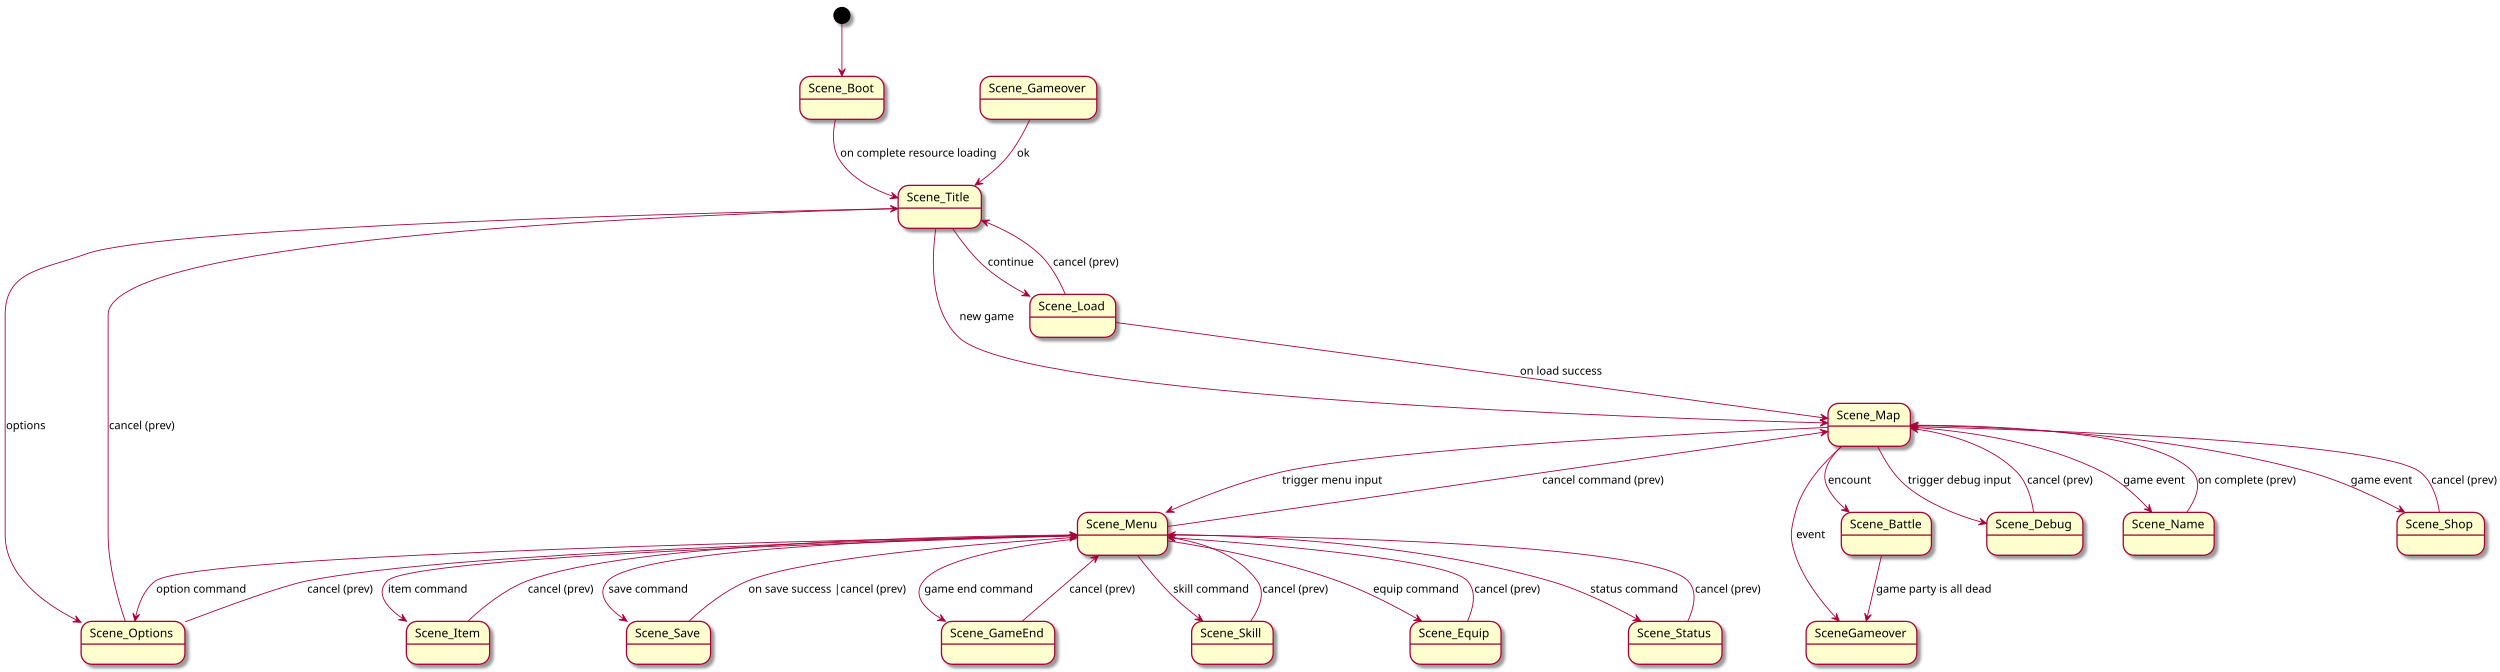
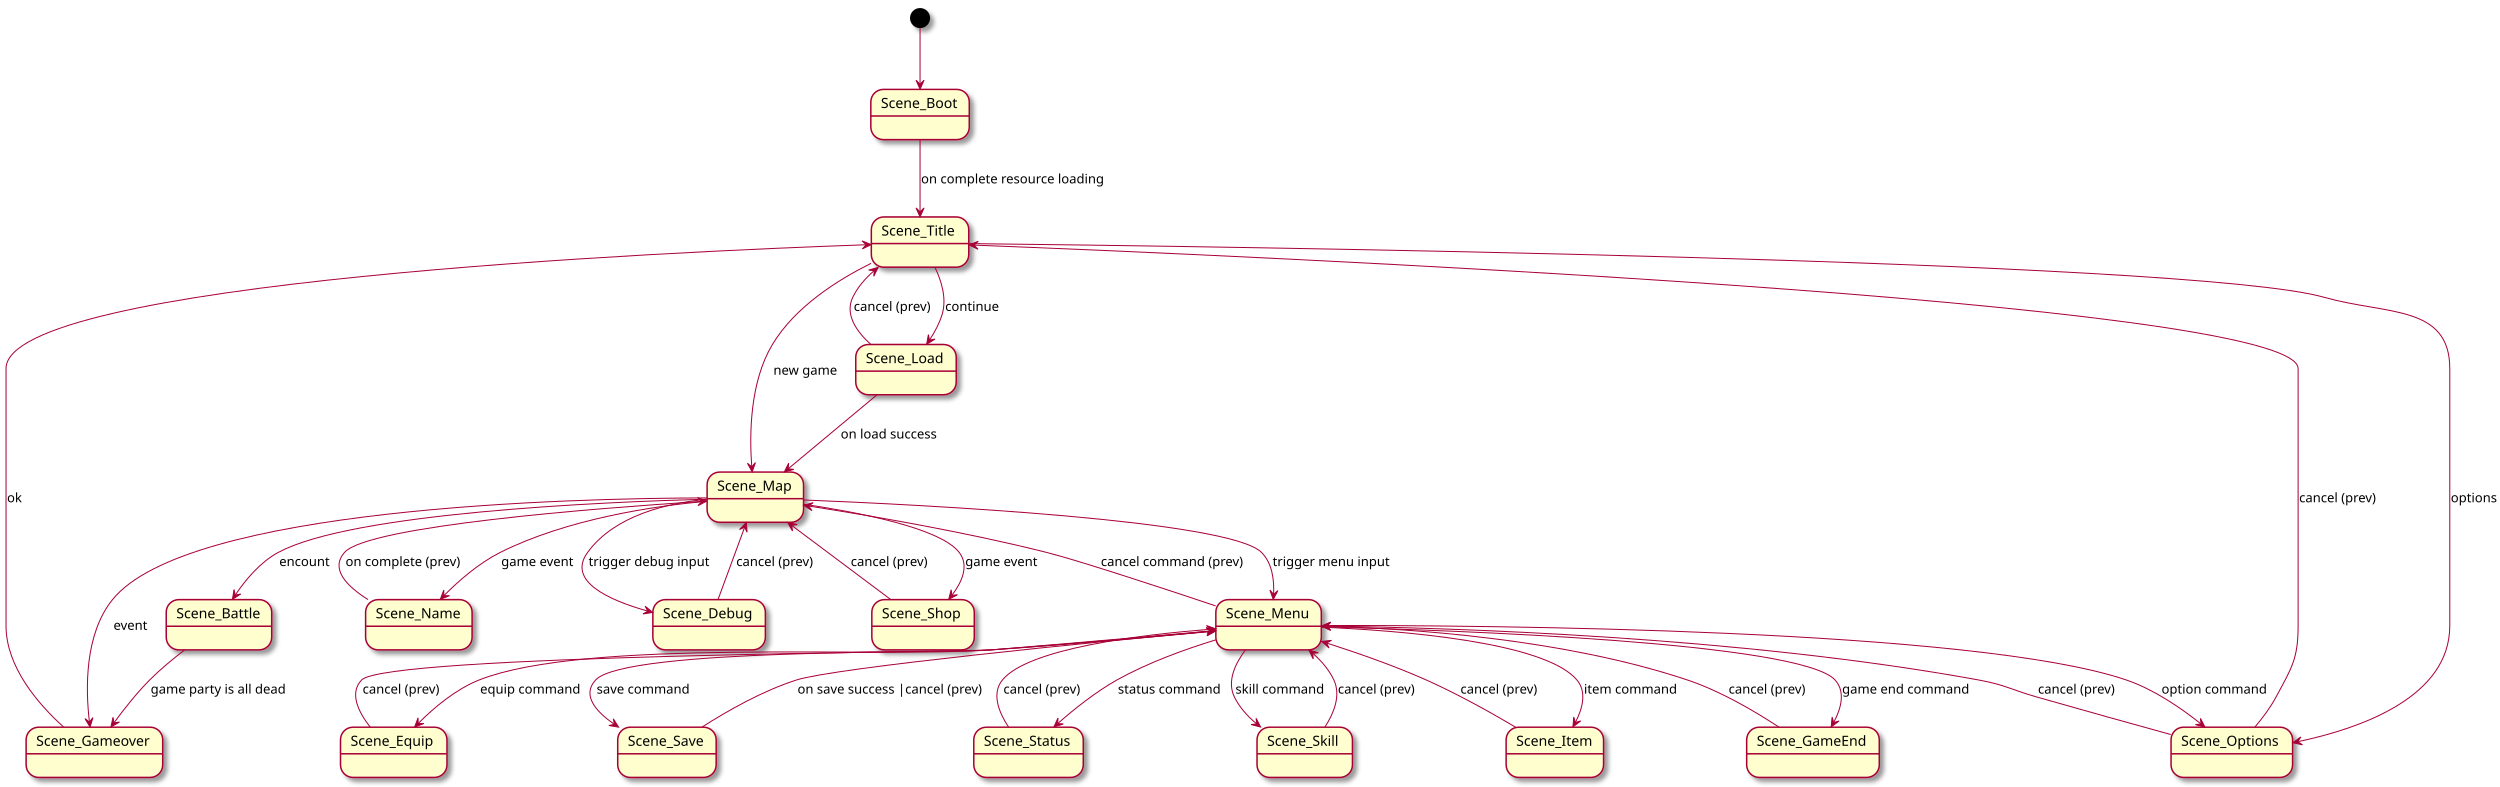
- <svg xmlns="http://www.w3.org/2000/svg" height="783px" style="width:2913px;height:783px;" version="1.1" viewBox="0 0 2913 783" width="2913px">
+ <svg xmlns="http://www.w3.org/2000/svg" height="783px" style="width:2489px;height:783px;" version="1.1" viewBox="0 0 2489 783" width="2489px">
  <defs>
    <filter height="300%" id="f1" width="300%" x="-1" y="-1">
      <feGaussianBlur result="blurOut" stdDeviation="2.0" />
      <feColorMatrix in="blurOut" result="blurOut2" type="matrix" values="0 0 0 0 0 0 0 0 0 0 0 0 0 0 0 0 0 0 .4 0" />
      <feOffset dx="4.0" dy="4.0" in="blurOut2" result="blurOut3" />
      <feBlend in="SourceGraphic" in2="blurOut3" mode="normal" />
    </filter>
  </defs>
  <g>
-     <ellipse cx="981" cy="18" fill="#000000" filter="url(#f1)" rx="10" ry="10" style="stroke: none; stroke-width: 1.0;" />
-     <rect fill="#FEFECE" filter="url(#f1)" height="50" rx="12.5" ry="12.5" style="stroke: #A80036; stroke-width: 1.5;" width="98" x="932" y="89" />
-     <line style="stroke: #A80036; stroke-width: 1.5;" x1="932" x2="1030" y1="115.488" y2="115.488" />
-     <text fill="#000000" font-family="sans-serif" font-size="14" lengthAdjust="spacingAndGlyphs" textLength="78" x="942" y="107.535">Scene_Boot</text>
-     <rect fill="#FEFECE" filter="url(#f1)" height="50" rx="12.5" ry="12.5" style="stroke: #A80036; stroke-width: 1.5;" width="97" x="1046.5" y="216" />
-     <line style="stroke: #A80036; stroke-width: 1.5;" x1="1046.5" x2="1143.5" y1="242.488" y2="242.488" />
-     <text fill="#000000" font-family="sans-serif" font-size="14" lengthAdjust="spacingAndGlyphs" textLength="77" x="1056.5" y="234.535">Scene_Title</text>
-     <rect fill="#FEFECE" filter="url(#f1)" height="50" rx="12.5" ry="12.5" style="stroke: #A80036; stroke-width: 1.5;" width="96" x="2130" y="470" />
-     <line style="stroke: #A80036; stroke-width: 1.5;" x1="2130" x2="2226" y1="496.488" y2="496.488" />
-     <text fill="#000000" font-family="sans-serif" font-size="14" lengthAdjust="spacingAndGlyphs" textLength="76" x="2140" y="488.535">Scene_Map</text>
-     <rect fill="#FEFECE" filter="url(#f1)" height="50" rx="12.5" ry="12.5" style="stroke: #A80036; stroke-width: 1.5;" width="100" x="1200" y="343" />
-     <line style="stroke: #A80036; stroke-width: 1.5;" x1="1200" x2="1300" y1="369.488" y2="369.488" />
-     <text fill="#000000" font-family="sans-serif" font-size="14" lengthAdjust="spacingAndGlyphs" textLength="80" x="1210" y="361.535">Scene_Load</text>
-     <rect fill="#FEFECE" filter="url(#f1)" height="50" rx="12.5" ry="12.5" style="stroke: #A80036; stroke-width: 1.5;" width="121" x="94.5" y="724" />
-     <line style="stroke: #A80036; stroke-width: 1.5;" x1="94.5" x2="215.5" y1="750.488" y2="750.488" />
-     <text fill="#000000" font-family="sans-serif" font-size="14" lengthAdjust="spacingAndGlyphs" textLength="101" x="104.5" y="742.535">Scene_Options</text>
-     <rect fill="#FEFECE" filter="url(#f1)" height="50" rx="12.5" ry="12.5" style="stroke: #A80036; stroke-width: 1.5;" width="105" x="1255.5" y="597" />
-     <line style="stroke: #A80036; stroke-width: 1.5;" x1="1255.5" x2="1360.5" y1="623.488" y2="623.488" />
-     <text fill="#000000" font-family="sans-serif" font-size="14" lengthAdjust="spacingAndGlyphs" textLength="85" x="1265.5" y="615.535">Scene_Menu</text>
-     <rect fill="#FEFECE" filter="url(#f1)" height="50" rx="12.5" ry="12.5" style="stroke: #A80036; stroke-width: 1.5;" width="105" x="2145.5" y="597" />
-     <line style="stroke: #A80036; stroke-width: 1.5;" x1="2145.5" x2="2250.5" y1="623.488" y2="623.488" />
-     <text fill="#000000" font-family="sans-serif" font-size="14" lengthAdjust="spacingAndGlyphs" textLength="85" x="2155.5" y="615.535">Scene_Battle</text>
-     <rect fill="#FEFECE" filter="url(#f1)" height="50" rx="12.5" ry="12.5" style="stroke: #A80036; stroke-width: 1.5;" width="112" x="2315" y="597" />
-     <line style="stroke: #A80036; stroke-width: 1.5;" x1="2315" x2="2427" y1="623.488" y2="623.488" />
-     <text fill="#000000" font-family="sans-serif" font-size="14" lengthAdjust="spacingAndGlyphs" textLength="92" x="2325" y="615.535">Scene_Debug</text>
-     <rect fill="#FEFECE" filter="url(#f1)" height="50" rx="12.5" ry="12.5" style="stroke: #A80036; stroke-width: 1.5;" width="106" x="2474" y="597" />
-     <line style="stroke: #A80036; stroke-width: 1.5;" x1="2474" x2="2580" y1="623.488" y2="623.488" />
-     <text fill="#000000" font-family="sans-serif" font-size="14" lengthAdjust="spacingAndGlyphs" textLength="86" x="2484" y="615.535">Scene_Name</text>
-     <rect fill="#FEFECE" filter="url(#f1)" height="50" rx="12.5" ry="12.5" style="stroke: #A80036; stroke-width: 1.5;" width="102" x="2793" y="597" />
-     <line style="stroke: #A80036; stroke-width: 1.5;" x1="2793" x2="2895" y1="623.488" y2="623.488" />
-     <text fill="#000000" font-family="sans-serif" font-size="14" lengthAdjust="spacingAndGlyphs" textLength="82" x="2803" y="615.535">Scene_Shop</text>
-     <rect fill="#FEFECE" filter="url(#f1)" height="50" rx="12.5" ry="12.5" style="stroke: #A80036; stroke-width: 1.5;" width="97" x="473.5" y="724" />
-     <line style="stroke: #A80036; stroke-width: 1.5;" x1="473.5" x2="570.5" y1="750.488" y2="750.488" />
-     <text fill="#000000" font-family="sans-serif" font-size="14" lengthAdjust="spacingAndGlyphs" textLength="77" x="483.5" y="742.535">Scene_Item</text>
-     <rect fill="#FEFECE" filter="url(#f1)" height="50" rx="12.5" ry="12.5" style="stroke: #A80036; stroke-width: 1.5;" width="98" x="730" y="724" />
-     <line style="stroke: #A80036; stroke-width: 1.5;" x1="730" x2="828" y1="750.488" y2="750.488" />
-     <text fill="#000000" font-family="sans-serif" font-size="14" lengthAdjust="spacingAndGlyphs" textLength="78" x="740" y="742.535">Scene_Save</text>
-     <rect fill="#FEFECE" filter="url(#f1)" height="50" rx="12.5" ry="12.5" style="stroke: #A80036; stroke-width: 1.5;" width="132" x="1097" y="724" />
-     <line style="stroke: #A80036; stroke-width: 1.5;" x1="1097" x2="1229" y1="750.488" y2="750.488" />
-     <text fill="#000000" font-family="sans-serif" font-size="14" lengthAdjust="spacingAndGlyphs" textLength="112" x="1107" y="742.535">Scene_GameEnd</text>
-     <rect fill="#FEFECE" filter="url(#f1)" height="50" rx="12.5" ry="12.5" style="stroke: #A80036; stroke-width: 1.5;" width="95" x="1388.5" y="724" />
-     <line style="stroke: #A80036; stroke-width: 1.5;" x1="1388.5" x2="1483.5" y1="750.488" y2="750.488" />
-     <text fill="#000000" font-family="sans-serif" font-size="14" lengthAdjust="spacingAndGlyphs" textLength="75" x="1398.5" y="742.535">Scene_Skill</text>
-     <rect fill="#FEFECE" filter="url(#f1)" height="50" rx="12.5" ry="12.5" style="stroke: #A80036; stroke-width: 1.5;" width="106" x="1643" y="724" />
-     <line style="stroke: #A80036; stroke-width: 1.5;" x1="1643" x2="1749" y1="750.488" y2="750.488" />
-     <text fill="#000000" font-family="sans-serif" font-size="14" lengthAdjust="spacingAndGlyphs" textLength="86" x="1653" y="742.535">Scene_Equip</text>
-     <rect fill="#FEFECE" filter="url(#f1)" height="50" rx="12.5" ry="12.5" style="stroke: #A80036; stroke-width: 1.5;" width="109" x="1897.5" y="724" />
-     <line style="stroke: #A80036; stroke-width: 1.5;" x1="1897.5" x2="2006.5" y1="750.488" y2="750.488" />
-     <text fill="#000000" font-family="sans-serif" font-size="14" lengthAdjust="spacingAndGlyphs" textLength="89" x="1907.5" y="742.535">Scene_Status</text>
-     <rect fill="#FEFECE" filter="url(#f1)" height="50" rx="12.5" ry="12.5" style="stroke: #A80036; stroke-width: 1.5;" width="136" x="1142" y="89" />
-     <line style="stroke: #A80036; stroke-width: 1.5;" x1="1142" x2="1278" y1="115.488" y2="115.488" />
-     <text fill="#000000" font-family="sans-serif" font-size="14" lengthAdjust="spacingAndGlyphs" textLength="116" x="1152" y="107.535">Scene_Gameover</text>
-     <rect fill="#FEFECE" filter="url(#f1)" height="50" rx="12.5" ry="12.5" style="stroke: #A80036; stroke-width: 1.5;" width="129" x="2104.5" y="724" />
-     <line style="stroke: #A80036; stroke-width: 1.5;" x1="2104.5" x2="2233.5" y1="750.488" y2="750.488" />
-     <text fill="#000000" font-family="sans-serif" font-size="14" lengthAdjust="spacingAndGlyphs" textLength="109" x="2114.5" y="742.535">SceneGameover</text>
-     <path d="M981,28.013 C981,40.698 981,64.409 981,83.57 " fill="none" style="stroke: #A80036; stroke-width: 1.0;" />
-     <polygon fill="#A80036" points="981,88.84,985,79.84,981,83.84,977,79.84,981,88.84" style="stroke: #A80036; stroke-width: 1.0;" />
-     <path d="M973.392,139.181 C970.295,153.834 969.223,172.282 978,186 C992.071,207.991 1017.63,221.154 1041.27,228.968 " fill="none" style="stroke: #A80036; stroke-width: 1.0;" />
-     <polygon fill="#A80036" points="1046.28,230.555,1038.913,224.018,1041.515,229.041,1036.491,231.643,1046.28,230.555" style="stroke: #A80036; stroke-width: 1.0;" />
-     <text fill="#000000" font-family="sans-serif" font-size="13" lengthAdjust="spacingAndGlyphs" textLength="187" x="979" y="182.568">on complete resource loading</text>
-     <path d="M1090.41,266.176 C1085.56,299.851 1082.74,360.404 1117,393 C1190.66,463.08 1919.89,487.273 2124.73,492.716 " fill="none" style="stroke: #A80036; stroke-width: 1.0;" />
-     <polygon fill="#A80036" points="2129.76,492.848,2120.866,488.618,2124.762,492.719,2120.66,496.615,2129.76,492.848" style="stroke: #A80036; stroke-width: 1.0;" />
-     <text fill="#000000" font-family="sans-serif" font-size="13" lengthAdjust="spacingAndGlyphs" textLength="63" x="1118" y="373.068">new game</text>
-     <path d="M1109.94,266.131 C1119.96,280.946 1134.18,299.586 1150,313 C1163.43,324.392 1179.66,334.406 1195.09,342.616 " fill="none" style="stroke: #A80036; stroke-width: 1.0;" />
-     <polygon fill="#A80036" points="1199.85,345.106,1193.724,337.394,1195.418,342.791,1190.021,344.485,1199.85,345.106" style="stroke: #A80036; stroke-width: 1.0;" />
-     <text fill="#000000" font-family="sans-serif" font-size="13" lengthAdjust="spacingAndGlyphs" textLength="55" x="1151" y="309.568">continue</text>
-     <path d="M1241.25,342.766 C1234.8,327.724 1224.76,308.874 1211,296 C1193.35,279.493 1169.76,267.264 1148.46,258.659 " fill="none" style="stroke: #A80036; stroke-width: 1.0;" />
-     <polygon fill="#A80036" points="1143.67,256.768,1150.582,263.784,1148.323,258.598,1153.509,256.339,1143.67,256.768" style="stroke: #A80036; stroke-width: 1.0;" />
-     <text fill="#000000" font-family="sans-serif" font-size="13" lengthAdjust="spacingAndGlyphs" textLength="79" x="1227" y="309.568">cancel (prev)</text>
-     <path d="M1046.49,242.972 C859.204,246.948 189.311,263.343 100,296 C50.828,313.98 6,314.644 6,367 C6,367 6,367 6,623 C6,669.723 49.533,702.457 89.538,722.674 " fill="none" style="stroke: #A80036; stroke-width: 1.0;" />
-     <polygon fill="#A80036" points="94.396,725.077,88.103,717.501,89.915,722.86,84.555,724.671,94.396,725.077" style="stroke: #A80036; stroke-width: 1.0;" />
-     <text fill="#000000" font-family="sans-serif" font-size="13" lengthAdjust="spacingAndGlyphs" textLength="48" x="7" y="500.068">options</text>
-     <path d="M145.983,723.952 C137.47,699.061 126,658.867 126,623 C126,367 126,367 126,367 C126,273.956 837.82,248.581 1041.28,243.228 " fill="none" style="stroke: #A80036; stroke-width: 1.0;" />
-     <polygon fill="#A80036" points="1046.28,243.098,1037.18,239.331,1041.282,243.227,1037.386,247.328,1046.28,243.098" style="stroke: #A80036; stroke-width: 1.0;" />
-     <text fill="#000000" font-family="sans-serif" font-size="13" lengthAdjust="spacingAndGlyphs" textLength="79" x="127" y="500.068">cancel (prev)</text>
-     <path d="M1300.22,375.765 C1460.65,397.374 1959.85,464.616 2124.63,486.811 " fill="none" style="stroke: #A80036; stroke-width: 1.0;" />
-     <polygon fill="#A80036" points="2129.88,487.518,2121.484,482.369,2124.923,486.861,2120.432,490.3,2129.88,487.518" style="stroke: #A80036; stroke-width: 1.0;" />
-     <text fill="#000000" font-family="sans-serif" font-size="13" lengthAdjust="spacingAndGlyphs" textLength="101" x="1771" y="436.568">on load success</text>
-     <path d="M2129.99,497.989 C1995.12,503.86 1614.73,522.451 1493,550 C1448.2,560.138 1399.82,579.012 1363.77,594.752 " fill="none" style="stroke: #A80036; stroke-width: 1.0;" />
-     <polygon fill="#A80036" points="1358.99,596.853,1368.839,596.889,1363.566,594.839,1365.616,589.567,1358.99,596.853" style="stroke: #A80036; stroke-width: 1.0;" />
-     <text fill="#000000" font-family="sans-serif" font-size="13" lengthAdjust="spacingAndGlyphs" textLength="118" x="1494" y="563.568">trigger menu input</text>
-     <path d="M1360.77,613.418 C1515.95,591.122 1969.59,525.943 2125.03,503.611 " fill="none" style="stroke: #A80036; stroke-width: 1.0;" />
-     <polygon fill="#A80036" points="2129.99,502.899,2120.511,500.226,2125.041,503.613,2121.654,508.144,2129.99,502.899" style="stroke: #A80036; stroke-width: 1.0;" />
-     <text fill="#000000" font-family="sans-serif" font-size="13" lengthAdjust="spacingAndGlyphs" textLength="145" x="1797" y="563.568">cancel command (prev)</text>
-     <path d="M2145.53,520.169 C2131.93,533.402 2120.93,550.439 2129,567 C2133.92,577.107 2141.76,585.878 2150.41,593.244 " fill="none" style="stroke: #A80036; stroke-width: 1.0;" />
-     <polygon fill="#A80036" points="2154.71,596.746,2150.255,587.962,2150.832,593.59,2145.205,594.167,2154.71,596.746" style="stroke: #A80036; stroke-width: 1.0;" />
-     <text fill="#000000" font-family="sans-serif" font-size="13" lengthAdjust="spacingAndGlyphs" textLength="51" x="2130" y="563.568">encount</text>
-     <path d="M2188.01,520.322 C2195.4,535.592 2206.8,554.662 2222,567 C2247.24,587.49 2280.93,600.57 2309.88,608.714 " fill="none" style="stroke: #A80036; stroke-width: 1.0;" />
-     <polygon fill="#A80036" points="2314.86,610.079,2307.245,603.832,2310.04,608.751,2305.121,611.545,2314.86,610.079" style="stroke: #A80036; stroke-width: 1.0;" />
-     <text fill="#000000" font-family="sans-serif" font-size="13" lengthAdjust="spacingAndGlyphs" textLength="122" x="2223" y="563.568">trigger debug input</text>
-     <path d="M2369.52,596.701 C2367.34,581.44 2362.17,562.372 2350,550 C2318.81,518.287 2269.24,505.143 2231.31,499.724 " fill="none" style="stroke: #A80036; stroke-width: 1.0;" />
-     <polygon fill="#A80036" points="2226.28,499.04,2234.647,504.236,2231.233,499.726,2235.743,496.312,2226.28,499.04" style="stroke: #A80036; stroke-width: 1.0;" />
-     <text fill="#000000" font-family="sans-serif" font-size="13" lengthAdjust="spacingAndGlyphs" textLength="79" x="2362" y="563.568">cancel (prev)</text>
-     <path d="M2226.01,497.709 C2282.45,501.435 2377.58,513.175 2450,550 C2470.62,560.485 2489.76,578.083 2503.8,593.135 " fill="none" style="stroke: #A80036; stroke-width: 1.0;" />
-     <polygon fill="#A80036" points="2507.26,596.901,2504.123,587.565,2503.88,593.217,2498.228,592.973,2507.26,596.901" style="stroke: #A80036; stroke-width: 1.0;" />
-     <text fill="#000000" font-family="sans-serif" font-size="13" lengthAdjust="spacingAndGlyphs" textLength="72" x="2474" y="563.568">game event</text>
-     <path d="M2548.17,596.801 C2558.54,581.959 2566.54,563.315 2555,550 C2513.77,502.44 2325.32,495.755 2231.46,495.451 " fill="none" style="stroke: #A80036; stroke-width: 1.0;" />
-     <polygon fill="#A80036" points="2226.23,495.441,2235.218,499.467,2231.23,495.455,2235.241,491.467,2226.23,495.441" style="stroke: #A80036; stroke-width: 1.0;" />
-     <text fill="#000000" font-family="sans-serif" font-size="13" lengthAdjust="spacingAndGlyphs" textLength="121" x="2561" y="563.568">on complete  (prev)</text>
-     <path d="M2226,495.838 C2317.96,496.662 2524.62,504.011 2691,550 C2728.24,560.294 2767.74,578.837 2797.27,594.391 " fill="none" style="stroke: #A80036; stroke-width: 1.0;" />
-     <polygon fill="#A80036" points="2801.92,596.86,2795.864,589.093,2797.509,594.505,2792.097,596.15,2801.92,596.86" style="stroke: #A80036; stroke-width: 1.0;" />
-     <text fill="#000000" font-family="sans-serif" font-size="13" lengthAdjust="spacingAndGlyphs" textLength="72" x="2739" y="563.568">game event</text>
-     <path d="M2842.41,596.708 C2840.01,580.838 2834.14,561.071 2820,550 C2774.09,514.048 2377,500.837 2231.31,497.173 " fill="none" style="stroke: #A80036; stroke-width: 1.0;" />
-     <polygon fill="#A80036" points="2226.23,497.047,2235.136,501.252,2231.229,497.161,2235.319,493.254,2226.23,497.047" style="stroke: #A80036; stroke-width: 1.0;" />
-     <text fill="#000000" font-family="sans-serif" font-size="13" lengthAdjust="spacingAndGlyphs" textLength="79" x="2833" y="563.568">cancel (prev)</text>
-     <path d="M1255.38,624.351 C1073.15,629.281 478.632,647.572 451,677 C437.078,691.827 450.594,707.887 469.43,720.976 " fill="none" style="stroke: #A80036; stroke-width: 1.0;" />
-     <polygon fill="#A80036" points="473.786,723.893,468.535,715.561,469.632,721.111,464.082,722.208,473.786,723.893" style="stroke: #A80036; stroke-width: 1.0;" />
-     <text fill="#000000" font-family="sans-serif" font-size="13" lengthAdjust="spacingAndGlyphs" textLength="94" x="452" y="690.568">item command</text>
-     <path d="M545.313,723.728 C562.596,707.43 587.64,687.147 614,677 C729.641,632.485 1105.34,624.637 1250.25,623.276 " fill="none" style="stroke: #A80036; stroke-width: 1.0;" />
-     <polygon fill="#A80036" points="1255.31,623.23,1246.265,619.333,1250.31,623.287,1246.356,627.333,1255.31,623.23" style="stroke: #A80036; stroke-width: 1.0;" />
-     <text fill="#000000" font-family="sans-serif" font-size="13" lengthAdjust="spacingAndGlyphs" textLength="79" x="615" y="690.568">cancel (prev)</text>
-     <path d="M1255.23,623.914 C1038.32,627.878 224.751,644.844 181,677 C167.791,686.708 161.282,703.841 158.08,718.844 " fill="none" style="stroke: #A80036; stroke-width: 1.0;" />
-     <polygon fill="#A80036" points="157.115,723.836,162.749,715.758,158.063,718.927,154.894,714.241,157.115,723.836" style="stroke: #A80036; stroke-width: 1.0;" />
-     <text fill="#000000" font-family="sans-serif" font-size="13" lengthAdjust="spacingAndGlyphs" textLength="107" x="182" y="690.568">option command</text>
-     <path d="M215.668,724.558 C264.578,706.059 329.571,682.485 357,677 C529.419,642.523 1071.6,628.063 1250.27,624.155 " fill="none" style="stroke: #A80036; stroke-width: 1.0;" />
-     <polygon fill="#A80036" points="1255.44,624.042,1246.362,620.223,1250.441,624.142,1246.522,628.221,1255.44,624.042" style="stroke: #A80036; stroke-width: 1.0;" />
-     <text fill="#000000" font-family="sans-serif" font-size="13" lengthAdjust="spacingAndGlyphs" textLength="79" x="358" y="690.568">cancel (prev)</text>
-     <path d="M1255.49,623.768 C1116.06,626.349 744.604,636.953 708,677 C694.332,691.953 707.705,707.961 726.384,720.985 " fill="none" style="stroke: #A80036; stroke-width: 1.0;" />
-     <polygon fill="#A80036" points="730.703,723.887,725.463,715.548,726.553,721.099,721.002,722.188,730.703,723.887" style="stroke: #A80036; stroke-width: 1.0;" />
-     <text fill="#000000" font-family="sans-serif" font-size="13" lengthAdjust="spacingAndGlyphs" textLength="94" x="709" y="690.568">save command</text>
-     <path d="M802.832,723.748 C820.169,707.68 845.063,687.665 871,677 C938.355,649.305 1147.52,632.922 1250.1,626.355 " fill="none" style="stroke: #A80036; stroke-width: 1.0;" />
-     <polygon fill="#A80036" points="1255.2,626.03,1245.966,622.604,1250.21,626.344,1246.469,630.588,1255.2,626.03" style="stroke: #A80036; stroke-width: 1.0;" />
-     <text fill="#000000" font-family="sans-serif" font-size="13" lengthAdjust="spacingAndGlyphs" textLength="190" x="872" y="690.568">on save success |cancel (prev)</text>
-     <path d="M1255.26,627.778 C1193.83,634.561 1097.95,649.349 1076,677 C1062.7,693.749 1076.78,709.181 1097.2,721.348 " fill="none" style="stroke: #A80036; stroke-width: 1.0;" />
-     <polygon fill="#A80036" points="1101.65,723.895,1095.829,715.95,1097.311,721.409,1091.852,722.892,1101.65,723.895" style="stroke: #A80036; stroke-width: 1.0;" />
-     <text fill="#000000" font-family="sans-serif" font-size="13" lengthAdjust="spacingAndGlyphs" textLength="127" x="1077" y="690.568">game end command</text>
-     <path d="M1190.87,723.973 C1215.22,702.984 1250.55,672.522 1276.04,650.552 " fill="none" style="stroke: #A80036; stroke-width: 1.0;" />
-     <polygon fill="#A80036" points="1280.04,647.101,1270.615,649.959,1276.257,650.37,1275.846,656.012,1280.04,647.101" style="stroke: #A80036; stroke-width: 1.0;" />
-     <text fill="#000000" font-family="sans-serif" font-size="13" lengthAdjust="spacingAndGlyphs" textLength="79" x="1246" y="690.568">cancel (prev)</text>
-     <path d="M1325.54,647.184 C1336.44,661.491 1351.17,679.574 1366,694 C1375.62,703.352 1386.83,712.613 1397.42,720.754 " fill="none" style="stroke: #A80036; stroke-width: 1.0;" />
-     <polygon fill="#A80036" points="1401.6,723.935,1396.861,715.301,1397.621,720.907,1392.016,721.667,1401.6,723.935" style="stroke: #A80036; stroke-width: 1.0;" />
-     <text fill="#000000" font-family="sans-serif" font-size="13" lengthAdjust="spacingAndGlyphs" textLength="93" x="1367" y="690.568">skill command</text>
-     <path d="M1457.24,723.903 C1467.3,709.458 1475.13,691.199 1465,677 C1442.58,645.579 1400.65,632.255 1365.77,626.692 " fill="none" style="stroke: #A80036; stroke-width: 1.0;" />
-     <polygon fill="#A80036" points="1360.67,625.926,1368.976,631.219,1365.614,626.669,1370.164,623.308,1360.67,625.926" style="stroke: #A80036; stroke-width: 1.0;" />
-     <text fill="#000000" font-family="sans-serif" font-size="13" lengthAdjust="spacingAndGlyphs" textLength="79" x="1471" y="690.568">cancel (prev)</text>
-     <path d="M1360.56,630.134 C1412.14,638.099 1492.51,653.105 1559,677 C1591.41,688.649 1625.82,706.504 1652.05,721.394 " fill="none" style="stroke: #A80036; stroke-width: 1.0;" />
-     <polygon fill="#A80036" points="1656.51,723.947,1650.687,716.003,1652.171,721.462,1646.712,722.946,1656.51,723.947" style="stroke: #A80036; stroke-width: 1.0;" />
-     <text fill="#000000" font-family="sans-serif" font-size="13" lengthAdjust="spacingAndGlyphs" textLength="101" x="1600" y="690.568">equip command</text>
-     <path d="M1709.91,723.966 C1716.66,708.813 1721.17,689.767 1710,677 C1687.69,651.492 1471.63,633.812 1365.81,626.611 " fill="none" style="stroke: #A80036; stroke-width: 1.0;" />
-     <polygon fill="#A80036" points="1360.55,626.255,1369.255,630.863,1365.538,626.598,1369.803,622.881,1360.55,626.255" style="stroke: #A80036; stroke-width: 1.0;" />
-     <text fill="#000000" font-family="sans-serif" font-size="13" lengthAdjust="spacingAndGlyphs" textLength="79" x="1718" y="690.568">cancel (prev)</text>
-     <path d="M1360.75,622.824 C1452.92,623.806 1648.47,631.647 1806,677 C1841.74,687.289 1879.42,705.832 1907.55,721.388 " fill="none" style="stroke: #A80036; stroke-width: 1.0;" />
-     <polygon fill="#A80036" points="1911.98,723.857,1906.058,715.987,1907.61,721.427,1902.17,722.979,1911.98,723.857" style="stroke: #A80036; stroke-width: 1.0;" />
-     <text fill="#000000" font-family="sans-serif" font-size="13" lengthAdjust="spacingAndGlyphs" textLength="105" x="1853" y="690.568">status command</text>
-     <path d="M1966.61,723.792 C1973.72,708.568 1978.52,689.508 1967,677 C1926.69,633.251 1519.57,624.946 1366.11,623.369 " fill="none" style="stroke: #A80036; stroke-width: 1.0;" />
-     <polygon fill="#A80036" points="1360.76,623.316,1369.714,627.419,1365.76,623.373,1369.805,619.419,1360.76,623.316" style="stroke: #A80036; stroke-width: 1.0;" />
-     <text fill="#000000" font-family="sans-serif" font-size="13" lengthAdjust="spacingAndGlyphs" textLength="79" x="1975" y="690.568">cancel (prev)</text>
-     <path d="M1200.1,139.08 C1193.33,153.694 1183.35,172.138 1171,186 C1162.16,195.923 1151.17,205.036 1140.33,212.837 " fill="none" style="stroke: #A80036; stroke-width: 1.0;" />
-     <polygon fill="#A80036" points="1136.02,215.873,1145.679,213.948,1140.104,212.988,1141.064,207.414,1136.02,215.873" style="stroke: #A80036; stroke-width: 1.0;" />
-     <text fill="#000000" font-family="sans-serif" font-size="13" lengthAdjust="spacingAndGlyphs" textLength="16" x="1185" y="182.568">ok</text>
-     <path d="M2192.41,647.101 C2187.65,667.593 2180.81,697.076 2175.75,718.884 " fill="none" style="stroke: #A80036; stroke-width: 1.0;" />
-     <polygon fill="#A80036" points="2174.57,723.973,2180.5,716.109,2175.7,719.102,2172.707,714.302,2174.57,723.973" style="stroke: #A80036; stroke-width: 1.0;" />
-     <text fill="#000000" font-family="sans-serif" font-size="13" lengthAdjust="spacingAndGlyphs" textLength="138" x="2186" y="690.568">game party is all dead</text>
-     <path d="M2145.99,520.19 C2125.02,538.502 2100.06,565.781 2092,597 C2086.45,618.517 2084.89,625.946 2092,647 C2101.46,675.006 2122.13,701.378 2139.67,720.147 " fill="none" style="stroke: #A80036; stroke-width: 1.0;" />
-     <polygon fill="#A80036" points="2143.13,723.798,2139.839,714.515,2139.689,720.17,2134.035,720.02,2143.13,723.798" style="stroke: #A80036; stroke-width: 1.0;" />
-     <text fill="#000000" font-family="sans-serif" font-size="13" lengthAdjust="spacingAndGlyphs" textLength="34" x="2093" y="627.068">event</text>
+     <ellipse cx="916" cy="18" fill="#000000" filter="url(#f1)" rx="10" ry="10" style="stroke: none; stroke-width: 1.0;" />
+     <rect fill="#FEFECE" filter="url(#f1)" height="50" rx="12.5" ry="12.5" style="stroke: #A80036; stroke-width: 1.5;" width="98" x="867" y="89" />
+     <line style="stroke: #A80036; stroke-width: 1.5;" x1="867" x2="965" y1="115.488" y2="115.488" />
+     <text fill="#000000" font-family="sans-serif" font-size="14" lengthAdjust="spacingAndGlyphs" textLength="78" x="877" y="107.535">Scene_Boot</text>
+     <rect fill="#FEFECE" filter="url(#f1)" height="50" rx="12.5" ry="12.5" style="stroke: #A80036; stroke-width: 1.5;" width="97" x="867.5" y="216" />
+     <line style="stroke: #A80036; stroke-width: 1.5;" x1="867.5" x2="964.5" y1="242.488" y2="242.488" />
+     <text fill="#000000" font-family="sans-serif" font-size="14" lengthAdjust="spacingAndGlyphs" textLength="77" x="877.5" y="234.535">Scene_Title</text>
+     <rect fill="#FEFECE" filter="url(#f1)" height="50" rx="12.5" ry="12.5" style="stroke: #A80036; stroke-width: 1.5;" width="96" x="704" y="470" />
+     <line style="stroke: #A80036; stroke-width: 1.5;" x1="704" x2="800" y1="496.488" y2="496.488" />
+     <text fill="#000000" font-family="sans-serif" font-size="14" lengthAdjust="spacingAndGlyphs" textLength="76" x="714" y="488.535">Scene_Map</text>
+     <rect fill="#FEFECE" filter="url(#f1)" height="50" rx="12.5" ry="12.5" style="stroke: #A80036; stroke-width: 1.5;" width="100" x="852" y="343" />
+     <line style="stroke: #A80036; stroke-width: 1.5;" x1="852" x2="952" y1="369.488" y2="369.488" />
+     <text fill="#000000" font-family="sans-serif" font-size="14" lengthAdjust="spacingAndGlyphs" textLength="80" x="862" y="361.535">Scene_Load</text>
+     <rect fill="#FEFECE" filter="url(#f1)" height="50" rx="12.5" ry="12.5" style="stroke: #A80036; stroke-width: 1.5;" width="121" x="2161.5" y="724" />
+     <line style="stroke: #A80036; stroke-width: 1.5;" x1="2161.5" x2="2282.5" y1="750.488" y2="750.488" />
+     <text fill="#000000" font-family="sans-serif" font-size="14" lengthAdjust="spacingAndGlyphs" textLength="101" x="2171.5" y="742.535">Scene_Options</text>
+     <rect fill="#FEFECE" filter="url(#f1)" height="50" rx="12.5" ry="12.5" style="stroke: #A80036; stroke-width: 1.5;" width="105" x="1210.5" y="597" />
+     <line style="stroke: #A80036; stroke-width: 1.5;" x1="1210.5" x2="1315.5" y1="623.488" y2="623.488" />
+     <text fill="#000000" font-family="sans-serif" font-size="14" lengthAdjust="spacingAndGlyphs" textLength="85" x="1220.5" y="615.535">Scene_Menu</text>
+     <rect fill="#FEFECE" filter="url(#f1)" height="50" rx="12.5" ry="12.5" style="stroke: #A80036; stroke-width: 1.5;" width="105" x="165.5" y="597" />
+     <line style="stroke: #A80036; stroke-width: 1.5;" x1="165.5" x2="270.5" y1="623.488" y2="623.488" />
+     <text fill="#000000" font-family="sans-serif" font-size="14" lengthAdjust="spacingAndGlyphs" textLength="85" x="175.5" y="615.535">Scene_Battle</text>
+     <rect fill="#FEFECE" filter="url(#f1)" height="50" rx="12.5" ry="12.5" style="stroke: #A80036; stroke-width: 1.5;" width="112" x="650" y="597" />
+     <line style="stroke: #A80036; stroke-width: 1.5;" x1="650" x2="762" y1="623.488" y2="623.488" />
+     <text fill="#000000" font-family="sans-serif" font-size="14" lengthAdjust="spacingAndGlyphs" textLength="92" x="660" y="615.535">Scene_Debug</text>
+     <rect fill="#FEFECE" filter="url(#f1)" height="50" rx="12.5" ry="12.5" style="stroke: #A80036; stroke-width: 1.5;" width="106" x="364" y="597" />
+     <line style="stroke: #A80036; stroke-width: 1.5;" x1="364" x2="470" y1="623.488" y2="623.488" />
+     <text fill="#000000" font-family="sans-serif" font-size="14" lengthAdjust="spacingAndGlyphs" textLength="86" x="374" y="615.535">Scene_Name</text>
+     <rect fill="#FEFECE" filter="url(#f1)" height="50" rx="12.5" ry="12.5" style="stroke: #A80036; stroke-width: 1.5;" width="102" x="868" y="597" />
+     <line style="stroke: #A80036; stroke-width: 1.5;" x1="868" x2="970" y1="623.488" y2="623.488" />
+     <text fill="#000000" font-family="sans-serif" font-size="14" lengthAdjust="spacingAndGlyphs" textLength="82" x="878" y="615.535">Scene_Shop</text>
+     <rect fill="#FEFECE" filter="url(#f1)" height="50" rx="12.5" ry="12.5" style="stroke: #A80036; stroke-width: 1.5;" width="97" x="1499.5" y="724" />
+     <line style="stroke: #A80036; stroke-width: 1.5;" x1="1499.5" x2="1596.5" y1="750.488" y2="750.488" />
+     <text fill="#000000" font-family="sans-serif" font-size="14" lengthAdjust="spacingAndGlyphs" textLength="77" x="1509.5" y="742.535">Scene_Item</text>
+     <rect fill="#FEFECE" filter="url(#f1)" height="50" rx="12.5" ry="12.5" style="stroke: #A80036; stroke-width: 1.5;" width="98" x="615" y="724" />
+     <line style="stroke: #A80036; stroke-width: 1.5;" x1="615" x2="713" y1="750.488" y2="750.488" />
+     <text fill="#000000" font-family="sans-serif" font-size="14" lengthAdjust="spacingAndGlyphs" textLength="78" x="625" y="742.535">Scene_Save</text>
+     <rect fill="#FEFECE" filter="url(#f1)" height="50" rx="12.5" ry="12.5" style="stroke: #A80036; stroke-width: 1.5;" width="132" x="1739" y="724" />
+     <line style="stroke: #A80036; stroke-width: 1.5;" x1="1739" x2="1871" y1="750.488" y2="750.488" />
+     <text fill="#000000" font-family="sans-serif" font-size="14" lengthAdjust="spacingAndGlyphs" textLength="112" x="1749" y="742.535">Scene_GameEnd</text>
+     <rect fill="#FEFECE" filter="url(#f1)" height="50" rx="12.5" ry="12.5" style="stroke: #A80036; stroke-width: 1.5;" width="95" x="1251.5" y="724" />
+     <line style="stroke: #A80036; stroke-width: 1.5;" x1="1251.5" x2="1346.5" y1="750.488" y2="750.488" />
+     <text fill="#000000" font-family="sans-serif" font-size="14" lengthAdjust="spacingAndGlyphs" textLength="75" x="1261.5" y="742.535">Scene_Skill</text>
+     <rect fill="#FEFECE" filter="url(#f1)" height="50" rx="12.5" ry="12.5" style="stroke: #A80036; stroke-width: 1.5;" width="106" x="339" y="724" />
+     <line style="stroke: #A80036; stroke-width: 1.5;" x1="339" x2="445" y1="750.488" y2="750.488" />
+     <text fill="#000000" font-family="sans-serif" font-size="14" lengthAdjust="spacingAndGlyphs" textLength="86" x="349" y="742.535">Scene_Equip</text>
+     <rect fill="#FEFECE" filter="url(#f1)" height="50" rx="12.5" ry="12.5" style="stroke: #A80036; stroke-width: 1.5;" width="109" x="969.5" y="724" />
+     <line style="stroke: #A80036; stroke-width: 1.5;" x1="969.5" x2="1078.5" y1="750.488" y2="750.488" />
+     <text fill="#000000" font-family="sans-serif" font-size="14" lengthAdjust="spacingAndGlyphs" textLength="89" x="979.5" y="742.535">Scene_Status</text>
+     <rect fill="#FEFECE" filter="url(#f1)" height="50" rx="12.5" ry="12.5" style="stroke: #A80036; stroke-width: 1.5;" width="136" x="26" y="724" />
+     <line style="stroke: #A80036; stroke-width: 1.5;" x1="26" x2="162" y1="750.488" y2="750.488" />
+     <text fill="#000000" font-family="sans-serif" font-size="14" lengthAdjust="spacingAndGlyphs" textLength="116" x="36" y="742.535">Scene_Gameover</text>
+     <path d="M916,28.013 C916,40.698 916,64.409 916,83.57 " fill="none" style="stroke: #A80036; stroke-width: 1.0;" />
+     <polygon fill="#A80036" points="916,88.84,920,79.84,916,83.84,912,79.84,916,88.84" style="stroke: #A80036; stroke-width: 1.0;" />
+     <path d="M916,139.101 C916,159.593 916,189.076 916,210.884 " fill="none" style="stroke: #A80036; stroke-width: 1.0;" />
+     <polygon fill="#A80036" points="916,215.973,920,206.973,916,210.973,912,206.973,916,215.973" style="stroke: #A80036; stroke-width: 1.0;" />
+     <text fill="#000000" font-family="sans-serif" font-size="13" lengthAdjust="spacingAndGlyphs" textLength="187" x="917" y="182.568">on complete resource loading</text>
+     <path d="M867.258,262.169 C833.776,278.726 791.464,305.563 769,343 C746.517,380.469 746.011,432.666 748.455,464.846 " fill="none" style="stroke: #A80036; stroke-width: 1.0;" />
+     <polygon fill="#A80036" points="748.87,469.834,752.111,460.534,748.456,464.851,744.138,461.196,748.87,469.834" style="stroke: #A80036; stroke-width: 1.0;" />
+     <text fill="#000000" font-family="sans-serif" font-size="13" lengthAdjust="spacingAndGlyphs" textLength="63" x="770" y="373.068">new game</text>
+     <path d="M930.903,266.293 C937.456,279.995 942.712,297.438 938,313 C935.3,321.917 930.589,330.707 925.447,338.522 " fill="none" style="stroke: #A80036; stroke-width: 1.0;" />
+     <polygon fill="#A80036" points="922.556,342.759,930.933,337.58,925.375,338.629,924.325,333.07,922.556,342.759" style="stroke: #A80036; stroke-width: 1.0;" />
+     <text fill="#000000" font-family="sans-serif" font-size="13" lengthAdjust="spacingAndGlyphs" textLength="55" x="941" y="309.568">continue</text>
+     <path d="M866.981,342.92 C852.559,329.847 840.901,312.929 849,296 C853.82,285.924 861.54,277.127 870.054,269.723 " fill="none" style="stroke: #A80036; stroke-width: 1.0;" />
+     <polygon fill="#A80036" points="874.288,266.2,864.811,268.882,870.444,269.398,869.928,275.031,874.288,266.2" style="stroke: #A80036; stroke-width: 1.0;" />
+     <text fill="#000000" font-family="sans-serif" font-size="13" lengthAdjust="spacingAndGlyphs" textLength="79" x="850" y="309.568">cancel (prev)</text>
+     <path d="M964.809,242.515 C1196.8,245.145 2182.24,258.456 2314,296 C2375.45,313.508 2439,303.108 2439,367 C2439,367 2439,367 2439,623 C2439,693.657 2351.55,724.98 2287.68,738.434 " fill="none" style="stroke: #A80036; stroke-width: 1.0;" />
+     <polygon fill="#A80036" points="2282.74,739.45,2292.364,741.541,2287.636,738.436,2290.742,733.707,2282.74,739.45" style="stroke: #A80036; stroke-width: 1.0;" />
+     <text fill="#000000" font-family="sans-serif" font-size="13" lengthAdjust="spacingAndGlyphs" textLength="48" x="2440" y="500.068">options</text>
+     <path d="M2244.97,723.887 C2252.48,715.018 2260.34,704.552 2266,694 C2281.61,664.884 2288,656.036 2288,623 C2288,367 2288,367 2288,367 C2288,299.596 1223.94,253.967 969.959,244.036 " fill="none" style="stroke: #A80036; stroke-width: 1.0;" />
+     <polygon fill="#A80036" points="964.83,243.836,973.667,248.185,969.826,244.032,973.98,240.191,964.83,243.836" style="stroke: #A80036; stroke-width: 1.0;" />
+     <text fill="#000000" font-family="sans-serif" font-size="13" lengthAdjust="spacingAndGlyphs" textLength="79" x="2289" y="500.068">cancel (prev)</text>
+     <path d="M873.078,393.101 C847.866,414.112 811.31,444.575 784.969,466.526 " fill="none" style="stroke: #A80036; stroke-width: 1.0;" />
+     <polygon fill="#A80036" points="780.833,469.973,790.308,467.286,784.675,466.773,785.188,461.139,780.833,469.973" style="stroke: #A80036; stroke-width: 1.0;" />
+     <text fill="#000000" font-family="sans-serif" font-size="13" lengthAdjust="spacingAndGlyphs" textLength="101" x="837" y="436.568">on load success</text>
+     <path d="M800.258,497.762 C920.157,502.612 1224.24,517.975 1256,550 C1266.56,560.653 1268.7,577.12 1268.01,591.514 " fill="none" style="stroke: #A80036; stroke-width: 1.0;" />
+     <polygon fill="#A80036" points="1267.65,596.709,1272.276,588.014,1268.003,591.721,1264.296,587.449,1267.65,596.709" style="stroke: #A80036; stroke-width: 1.0;" />
+     <text fill="#000000" font-family="sans-serif" font-size="13" lengthAdjust="spacingAndGlyphs" textLength="118" x="1267" y="563.568">trigger menu input</text>
+     <path d="M1210.3,603.218 C1155.73,584.957 1074.04,558.095 1042,550 C960.305,529.359 863.83,512.944 805.32,503.85 " fill="none" style="stroke: #A80036; stroke-width: 1.0;" />
+     <polygon fill="#A80036" points="800.127,503.046,808.41,508.375,805.068,503.81,809.633,500.469,800.127,503.046" style="stroke: #A80036; stroke-width: 1.0;" />
+     <text fill="#000000" font-family="sans-serif" font-size="13" lengthAdjust="spacingAndGlyphs" textLength="145" x="1096" y="563.568">cancel command (prev)</text>
+     <path d="M703.842,496.969 C598.242,499.809 349.93,510.6 277,550 C259.084,559.679 244.419,577.239 234.191,592.473 " fill="none" style="stroke: #A80036; stroke-width: 1.0;" />
+     <polygon fill="#A80036" points="231.425,596.7,239.701,591.36,234.163,592.516,233.007,586.979,231.425,596.7" style="stroke: #A80036; stroke-width: 1.0;" />
+     <text fill="#000000" font-family="sans-serif" font-size="13" lengthAdjust="spacingAndGlyphs" textLength="51" x="278" y="563.568">encount</text>
+     <path d="M703.647,497.098 C664.605,500.854 611.892,513.042 585,550 C564.344,578.388 605.309,597.317 645.052,608.439 " fill="none" style="stroke: #A80036; stroke-width: 1.0;" />
+     <polygon fill="#A80036" points="649.888,609.757,642.256,603.532,645.064,608.443,640.153,611.251,649.888,609.757" style="stroke: #A80036; stroke-width: 1.0;" />
+     <text fill="#000000" font-family="sans-serif" font-size="13" lengthAdjust="spacingAndGlyphs" textLength="122" x="586" y="563.568">trigger debug input</text>
+     <path d="M714.842,596.973 C722.407,576.416 733.316,546.772 741.358,524.919 " fill="none" style="stroke: #A80036; stroke-width: 1.0;" />
+     <polygon fill="#A80036" points="743.131,520.101,736.268,527.165,741.404,524.793,743.775,529.929,743.131,520.101" style="stroke: #A80036; stroke-width: 1.0;" />
+     <text fill="#000000" font-family="sans-serif" font-size="13" lengthAdjust="spacingAndGlyphs" textLength="79" x="733" y="563.568">cancel (prev)</text>
+     <path d="M703.742,498.985 C650.796,503.872 564.502,516.671 498,550 C476.886,560.582 456.89,578.004 442.048,592.941 " fill="none" style="stroke: #A80036; stroke-width: 1.0;" />
+     <polygon fill="#A80036" points="438.389,596.679,447.543,593.045,441.887,593.106,441.826,587.449,438.389,596.679" style="stroke: #A80036; stroke-width: 1.0;" />
+     <text fill="#000000" font-family="sans-serif" font-size="13" lengthAdjust="spacingAndGlyphs" textLength="72" x="499" y="563.568">game event</text>
+     <path d="M366.401,596.917 C345.218,583.639 328.505,566.534 343,550 C366.099,523.651 592.888,506.03 698.452,499.191 " fill="none" style="stroke: #A80036; stroke-width: 1.0;" />
+     <polygon fill="#A80036" points="703.693,498.854,694.455,495.441,698.703,499.175,694.969,503.424,703.693,498.854" style="stroke: #A80036; stroke-width: 1.0;" />
+     <text fill="#000000" font-family="sans-serif" font-size="13" lengthAdjust="spacingAndGlyphs" textLength="121" x="344" y="563.568">on complete  (prev)</text>
+     <path d="M800.372,502.076 C854.253,509.954 936.274,525.641 955,550 C964.924,562.908 958.089,578.973 947.819,592.555 " fill="none" style="stroke: #A80036; stroke-width: 1.0;" />
+     <polygon fill="#A80036" points="944.536,596.684,953.268,592.128,947.647,592.77,947.005,587.15,944.536,596.684" style="stroke: #A80036; stroke-width: 1.0;" />
+     <text fill="#000000" font-family="sans-serif" font-size="13" lengthAdjust="spacingAndGlyphs" textLength="72" x="961" y="563.568">game event</text>
+     <path d="M886.9,596.973 C858.744,575.898 817.827,545.271 788.447,523.281 " fill="none" style="stroke: #A80036; stroke-width: 1.0;" />
+     <polygon fill="#A80036" points="784.199,520.101,789.008,528.696,788.202,523.097,793.801,522.291,784.199,520.101" style="stroke: #A80036; stroke-width: 1.0;" />
+     <text fill="#000000" font-family="sans-serif" font-size="13" lengthAdjust="spacingAndGlyphs" textLength="79" x="847" y="563.568">cancel (prev)</text>
+     <path d="M1315.56,624.403 C1394.57,627.746 1538.12,639.023 1570,677 C1579.91,688.81 1575.78,705.064 1568.55,719.04 " fill="none" style="stroke: #A80036; stroke-width: 1.0;" />
+     <polygon fill="#A80036" points="1566,723.683,1573.84,717.722,1568.408,719.301,1566.829,713.869,1566,723.683" style="stroke: #A80036; stroke-width: 1.0;" />
+     <text fill="#000000" font-family="sans-serif" font-size="13" lengthAdjust="spacingAndGlyphs" textLength="94" x="1577" y="690.568">item command</text>
+     <path d="M1508.85,723.933 C1483.97,709.233 1450.76,690.694 1420,677 C1387.88,662.701 1350.73,649.769 1320.63,640.147 " fill="none" style="stroke: #A80036; stroke-width: 1.0;" />
+     <polygon fill="#A80036" points="1315.86,638.632,1323.226,645.17,1320.625,640.146,1325.649,637.545,1315.86,638.632" style="stroke: #A80036; stroke-width: 1.0;" />
+     <text fill="#000000" font-family="sans-serif" font-size="13" lengthAdjust="spacingAndGlyphs" textLength="79" x="1454" y="690.568">cancel (prev)</text>
+     <path d="M1315.65,622.732 C1477.8,622.468 1967.61,626.022 2117,677 C2144.3,686.316 2171.17,704.708 2190.9,720.438 " fill="none" style="stroke: #A80036; stroke-width: 1.0;" />
+     <polygon fill="#A80036" points="2195.25,723.956,2190.766,715.187,2191.362,720.813,2185.736,721.409,2195.25,723.956" style="stroke: #A80036; stroke-width: 1.0;" />
+     <text fill="#000000" font-family="sans-serif" font-size="13" lengthAdjust="spacingAndGlyphs" textLength="107" x="2152" y="690.568">option command</text>
+     <path d="M2161.21,731.308 C2122.95,720.744 2072.54,706.726 2028,694 C2002.17,686.62 1996.43,681.827 1970,677 C1731.95,633.516 1442.61,624.973 1321.12,623.349 " fill="none" style="stroke: #A80036; stroke-width: 1.0;" />
+     <polygon fill="#A80036" points="1315.81,623.281,1324.764,627.384,1320.81,623.338,1324.855,619.384,1315.81,623.281" style="stroke: #A80036; stroke-width: 1.0;" />
+     <text fill="#000000" font-family="sans-serif" font-size="13" lengthAdjust="spacingAndGlyphs" textLength="79" x="2029" y="690.568">cancel (prev)</text>
+     <path d="M1210.36,627.747 C1154.83,632.714 1064.78,640.657 987,647 C943.241,650.568 622.843,644.798 593,677 C579.175,691.918 592.7,707.986 611.517,721.057 " fill="none" style="stroke: #A80036; stroke-width: 1.0;" />
+     <polygon fill="#A80036" points="615.867,723.969,610.613,715.639,611.712,721.188,606.163,722.287,615.867,723.969" style="stroke: #A80036; stroke-width: 1.0;" />
+     <text fill="#000000" font-family="sans-serif" font-size="13" lengthAdjust="spacingAndGlyphs" textLength="94" x="594" y="690.568">save command</text>
+     <path d="M698.992,723.831 C724.025,707.802 759.147,687.798 793,677 C831.455,664.734 1087.98,639.465 1205,628.395 " fill="none" style="stroke: #A80036; stroke-width: 1.0;" />
+     <polygon fill="#A80036" points="1210.13,627.911,1200.802,624.751,1205.151,628.368,1201.534,632.717,1210.13,627.911" style="stroke: #A80036; stroke-width: 1.0;" />
+     <text fill="#000000" font-family="sans-serif" font-size="13" lengthAdjust="spacingAndGlyphs" textLength="190" x="794" y="690.568">on save success |cancel (prev)</text>
+     <path d="M1315.73,624.097 C1449.32,627.419 1792.97,639.557 1827,677 C1837.45,688.497 1833.2,704.883 1825.78,719.017 " fill="none" style="stroke: #A80036; stroke-width: 1.0;" />
+     <polygon fill="#A80036" points="1823.15,723.713,1831.028,717.803,1825.586,719.347,1824.043,713.905,1823.15,723.713" style="stroke: #A80036; stroke-width: 1.0;" />
+     <text fill="#000000" font-family="sans-serif" font-size="13" lengthAdjust="spacingAndGlyphs" textLength="127" x="1834" y="690.568">game end command</text>
+     <path d="M1771.15,723.958 C1746.93,707.987 1712.9,688.001 1680,677 C1556.7,635.775 1403.15,625.774 1321.1,623.505 " fill="none" style="stroke: #A80036; stroke-width: 1.0;" />
+     <polygon fill="#A80036" points="1315.8,623.367,1324.694,627.597,1320.798,623.496,1324.9,619.6,1315.8,623.367" style="stroke: #A80036; stroke-width: 1.0;" />
+     <text fill="#000000" font-family="sans-serif" font-size="13" lengthAdjust="spacingAndGlyphs" textLength="79" x="1721" y="690.568">cancel (prev)</text>
+     <path d="M1239.97,647.05 C1229.65,660.828 1221.34,678.423 1229,694 C1234,704.18 1241.95,712.983 1250.73,720.356 " fill="none" style="stroke: #A80036; stroke-width: 1.0;" />
+     <polygon fill="#A80036" points="1255.09,723.86,1250.573,715.107,1251.19,720.731,1245.567,721.347,1255.09,723.86" style="stroke: #A80036; stroke-width: 1.0;" />
+     <text fill="#000000" font-family="sans-serif" font-size="13" lengthAdjust="spacingAndGlyphs" textLength="93" x="1230" y="690.568">skill command</text>
+     <path d="M1319.14,723.745 C1328.1,709.901 1335.18,692.308 1328,677 C1323.29,666.956 1315.69,658.134 1307.31,650.688 " fill="none" style="stroke: #A80036; stroke-width: 1.0;" />
+     <polygon fill="#A80036" points="1303.15,647.144,1307.408,656.025,1306.956,650.386,1312.595,649.935,1303.15,647.144" style="stroke: #A80036; stroke-width: 1.0;" />
+     <text fill="#000000" font-family="sans-serif" font-size="13" lengthAdjust="spacingAndGlyphs" textLength="79" x="1332" y="690.568">cancel (prev)</text>
+     <path d="M1210.38,628.017 C1154.87,633.205 1064.83,641.328 987,647 C873.771,655.252 582.543,635.172 477,677 C453.765,686.208 432.211,704.37 416.622,720.019 " fill="none" style="stroke: #A80036; stroke-width: 1.0;" />
+     <polygon fill="#A80036" points="412.789,723.937,421.942,720.3,416.286,720.362,416.223,714.706,412.789,723.937" style="stroke: #A80036; stroke-width: 1.0;" />
+     <text fill="#000000" font-family="sans-serif" font-size="13" lengthAdjust="spacingAndGlyphs" textLength="101" x="478" y="690.568">equip command</text>
+     <path d="M368.607,723.929 C356.852,708.952 347.499,690.114 360,677 C384.063,651.759 952.206,649.344 987,647 C1062.43,641.918 1149.28,634.029 1205.09,628.696 " fill="none" style="stroke: #A80036; stroke-width: 1.0;" />
+     <polygon fill="#A80036" points="1210.39,628.188,1201.053,625.054,1205.412,628.659,1201.807,633.019,1210.39,628.188" style="stroke: #A80036; stroke-width: 1.0;" />
+     <text fill="#000000" font-family="sans-serif" font-size="13" lengthAdjust="spacingAndGlyphs" textLength="79" x="361" y="690.568">cancel (prev)</text>
+     <path d="M1210.46,637.032 C1180.54,646.172 1142.96,659.635 1112,677 C1090.85,688.863 1069.62,705.809 1053.31,720.171 " fill="none" style="stroke: #A80036; stroke-width: 1.0;" />
+     <polygon fill="#A80036" points="1049.28,723.762,1058.661,720.761,1053.013,720.436,1053.339,714.788,1049.28,723.762" style="stroke: #A80036; stroke-width: 1.0;" />
+     <text fill="#000000" font-family="sans-serif" font-size="13" lengthAdjust="spacingAndGlyphs" textLength="105" x="1113" y="690.568">status command</text>
+     <path d="M1004.113,723.943 C994.405,709.157 986.956,690.522 998,677 C1023.62,645.635 1135.04,632.02 1205,626.476 " fill="none" style="stroke: #A80036; stroke-width: 1.0;" />
+     <polygon fill="#A80036" points="1210.38,626.059,1201.098,622.765,1205.395,626.445,1201.715,630.741,1210.38,626.059" style="stroke: #A80036; stroke-width: 1.0;" />
+     <text fill="#000000" font-family="sans-serif" font-size="13" lengthAdjust="spacingAndGlyphs" textLength="79" x="999" y="690.568">cancel (prev)</text>
+     <path d="M63.222,723.746 C37.845,700.804 6,663.871 6,623 C6,367 6,367 6,367 C6,280.013 667.047,250.502 862.313,243.682 " fill="none" style="stroke: #A80036; stroke-width: 1.0;" />
+     <polygon fill="#A80036" points="867.396,243.506,858.263,239.82,862.399,243.679,858.54,247.815,867.396,243.506" style="stroke: #A80036; stroke-width: 1.0;" />
+     <text fill="#000000" font-family="sans-serif" font-size="13" lengthAdjust="spacingAndGlyphs" textLength="16" x="7" y="500.068">ok</text>
+     <path d="M183.609,647.243 C172.091,656.043 159.515,666.433 149,677 C136.043,690.021 123.363,706.095 113.45,719.653 " fill="none" style="stroke: #A80036; stroke-width: 1.0;" />
+     <polygon fill="#A80036" points="110.465,723.774,118.984,718.833,113.398,719.725,112.506,714.139,110.465,723.774" style="stroke: #A80036; stroke-width: 1.0;" />
+     <text fill="#000000" font-family="sans-serif" font-size="13" lengthAdjust="spacingAndGlyphs" textLength="138" x="150" y="690.568">game party is all dead</text>
+     <path d="M703.642,495.706 C567.476,496.031 185.939,505.257 112,597 C84.244,631.439 85.108,685.474 89.02,718.706 " fill="none" style="stroke: #A80036; stroke-width: 1.0;" />
+     <polygon fill="#A80036" points="89.67,723.854,92.511,714.424,89.043,718.894,84.574,715.426,89.67,723.854" style="stroke: #A80036; stroke-width: 1.0;" />
+     <text fill="#000000" font-family="sans-serif" font-size="13" lengthAdjust="spacingAndGlyphs" textLength="34" x="113" y="627.068">event</text>
  </g>
</svg>
